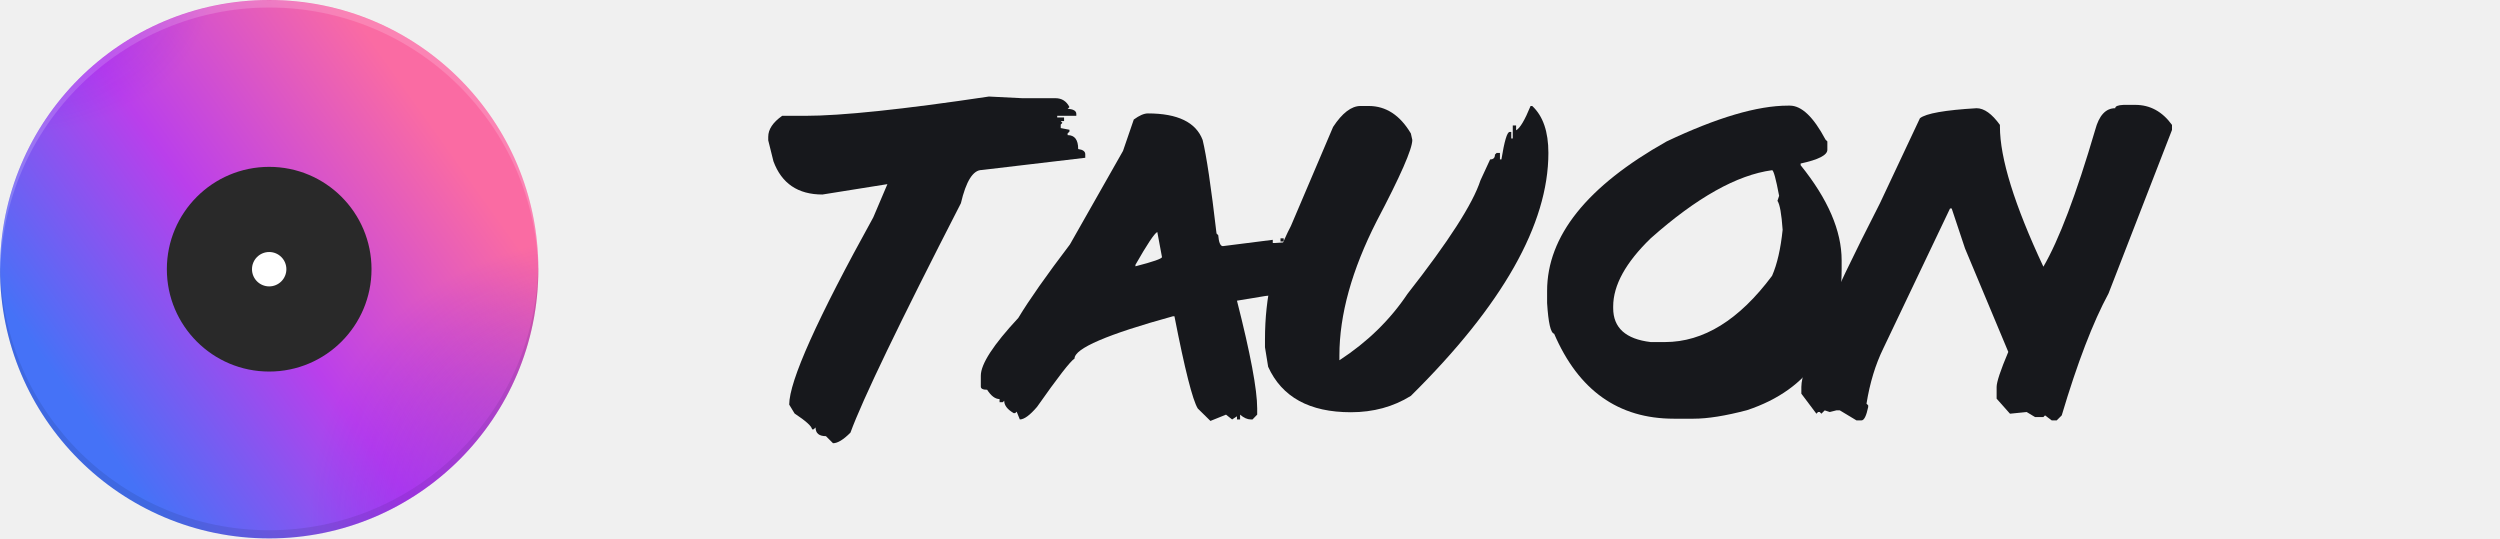
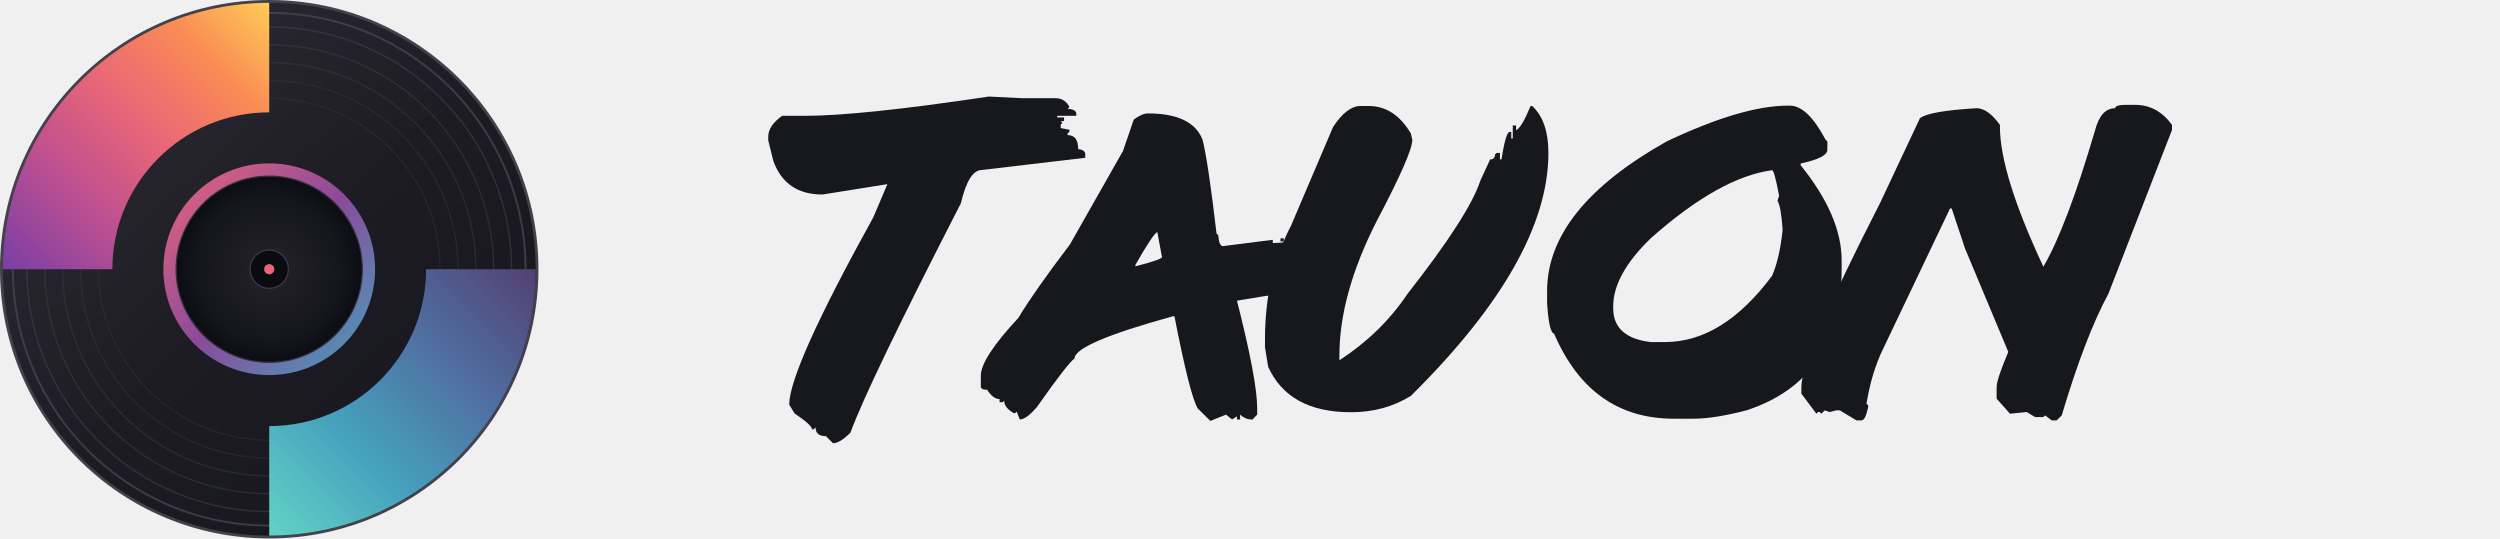
<svg xmlns="http://www.w3.org/2000/svg" xmlns:xlink="http://www.w3.org/1999/xlink" width="510.729" height="110" viewBox="0 0 135.13 29.104" version="1.1" id="svg6">
  <defs id="defs2">
    <linearGradient id="tmbGradient">
      <stop offset="0" style="stop-color:#fa6ba3;stop-opacity:1;" id="stop6" />
      <stop offset="0.521" style="stop-color:#ba3feb;stop-opacity:1;" id="stop8" />
      <stop offset="1" style="stop-color:#4572f7;stop-opacity:1;" id="stop7" />
    </linearGradient>
    <linearGradient xlink:href="#tmbGradient" id="tmbGradientFill" x1="68.732" x2="52.031" y1="25.661" y2="37.558" gradientTransform="matrix(5.011957,0,0,5.012502,-236.9348,-89.24558)" gradientUnits="userSpaceOnUse" />
    <linearGradient id="tmbRadialBase">
      <stop offset="0" style="stop-color:#6977eb;stop-opacity:1;" id="stop3" />
      <stop offset="1" style="stop-color:#6100ff;stop-opacity:0;" id="stop1" />
    </linearGradient>
    <radialGradient xlink:href="#tmbRadialBase" id="tmbRadialLeft" cx="-37.106" cy="-9.42" fx="-37.106" fy="-9.42" r="61.086" gradientTransform="matrix(1.587959,0.9440472,-0.5110877,0.8596884,6.402766,1.062204)" gradientUnits="userSpaceOnUse" />
    <radialGradient xlink:href="#tmbRadialBase" id="tmbRadialRight" gradientUnits="userSpaceOnUse" gradientTransform="matrix(1.560381,0.9889644,-0.7084136,1.11773,17.36133,-14.34619)" cx="121.757" cy="38.519" fx="121.757" fy="38.519" r="61.086" />
  </defs>
-   <g id="tmb-icon" transform="matrix(0.2381725,0,0,0.2381725,-1.201653,-1.202148)">
-     <ellipse cx="66.135" cy="66.142" rx="61.086" ry="61.094" style="display:inline;fill:url(#tmbGradientFill);fill-opacity:1;stroke:none;stroke-width:13.334;stroke-linecap:butt;stroke-linejoin:miter;stroke-miterlimit:9.5;stroke-dasharray:none;stroke-opacity:1" id="ellipse2" />
-     <path style="display:inline;fill:#ffffff;fill-opacity:0;stroke:none;stroke-width:13.334;stroke-linecap:butt;stroke-linejoin:miter;stroke-miterlimit:9.5;stroke-dasharray:none;stroke-opacity:1" id="path9" d="M 127.221,-66.142 A 61.086,61.094 0 0 1 66.135,-5.047 V -66.142 Z" transform="scale(1,-1)" />
-     <path style="display:inline;fill:#ffffff;fill-opacity:0;stroke:none;stroke-width:13.334;stroke-linecap:butt;stroke-linejoin:miter;stroke-miterlimit:9.5;stroke-dasharray:none;stroke-opacity:1" id="ellipse6" d="M -5.05,66.142 A 61.086,61.094 0 0 1 -66.135,127.236 V 66.142 Z" transform="scale(-1,1)" />
-     <ellipse cx="66.135" cy="66.142" rx="23.224" ry="23.228" style="display:inline;fill:#292929;fill-opacity:1;stroke:none;stroke-width:4.724;stroke-linecap:butt;stroke-linejoin:miter;stroke-miterlimit:9.5;stroke-dasharray:none;stroke-opacity:1" id="ellipse3" />
-     <circle cx="66.135" cy="66.142" r="3.902" style="display:inline;fill:#ffffff;fill-opacity:1;stroke:none;stroke-width:14.613;stroke-linecap:butt;stroke-linejoin:miter;stroke-miterlimit:9.5;stroke-dasharray:none;stroke-opacity:1" id="circle3-7" />
-     <path d="M 66.156,5.081 A 61.09,61.09 0 0 0 5.066,66.175 l 0.038,0.982 A 61.09,61.09 0 0 1 66.156,6.756 61.09,61.09 0 0 1 127.213,66.872 l 0.034,-0.697 A 61.09,61.09 0 0 0 66.156,5.085 Z" style="display:inline;opacity:0.187;fill:#fef2fd;fill-opacity:1;stroke:none;stroke-width:13.334;stroke-linecap:butt;stroke-linejoin:miter;stroke-miterlimit:9.5;stroke-dasharray:none;stroke-opacity:1" id="path5-5" />
-     <path d="M 127.184,65.063 A 61.09,61.09 0 0 1 66.135,125.385 61.09,61.09 0 0 1 5.087,65.382 l -0.042,0.773 a 61.09,61.09 0 0 0 61.09,61.09 61.09,61.09 0 0 0 61.09,-61.09 z" style="display:inline;fill:#000000;fill-opacity:0.091;stroke:none;stroke-width:13.334;stroke-linecap:butt;stroke-linejoin:miter;stroke-miterlimit:9.5;stroke-dasharray:none;stroke-opacity:1" id="path6-3" />
-     <ellipse cx="66.135" cy="66.142" rx="61.086" ry="61.094" style="display:inline;fill:url(#tmbRadialLeft);fill-opacity:1;stroke:none;stroke-width:13.334;stroke-linecap:butt;stroke-linejoin:miter;stroke-miterlimit:9.5;stroke-dasharray:none;stroke-opacity:1" id="ellipse5" />
-     <ellipse cx="66.135" cy="66.142" rx="61.086" ry="61.094" style="display:inline;fill:url(#tmbRadialRight);fill-opacity:1;stroke:none;stroke-width:13.334;stroke-linecap:butt;stroke-linejoin:miter;stroke-miterlimit:9.5;stroke-dasharray:none;stroke-opacity:1" id="ellipse12" />
-   </g>
+   <svg id="tmb-icon" x="0" y="0" width="29.104" height="29.104" viewBox="103.9 103.9 422.2 422.2">
+     <defs>
+       <linearGradient id="tmb-new-disc" x1="125" y1="110" x2="510" y2="525" gradientUnits="userSpaceOnUse">
+         <stop offset="0" stop-color="#302f38" />
+         <stop offset=".5" stop-color="#1d1c24" />
+         <stop offset="1" stop-color="#15151c" />
+       </linearGradient>
+       <radialGradient id="tmb-new-label">
+         <stop offset="0" stop-color="#24232c" />
+         <stop offset=".78" stop-color="#15151c" />
+         <stop offset="1" stop-color="#0c0c13" />
+       </radialGradient>
+       <linearGradient id="tmb-new-warm" x1="110" y1="315" x2="315" y2="110" gradientUnits="userSpaceOnUse">
+         <stop offset="0" stop-color="#7b3fa5" />
+         <stop offset=".27" stop-color="#bb4f91" />
+         <stop offset=".53" stop-color="#e86678" />
+         <stop offset=".78" stop-color="#fa8a55" />
+         <stop offset="1" stop-color="#ffc857" />
+       </linearGradient>
+       <linearGradient id="tmb-new-cool" x1="520" y1="315" x2="315" y2="520" gradientUnits="userSpaceOnUse">
+         <stop offset="0" stop-color="#514273" />
+         <stop offset=".32" stop-color="#506da0" />
+         <stop offset=".66" stop-color="#45a0bd" />
+         <stop offset="1" stop-color="#62d1c4" />
+       </linearGradient>
+       <linearGradient id="tmb-new-hub" x1="235" y1="235" x2="395" y2="395" gradientUnits="userSpaceOnUse">
+         <stop offset="0" stop-color="#e86678" />
+         <stop offset=".5" stop-color="#8b4a9a" />
+         <stop offset="1" stop-color="#45a0bd" />
+       </linearGradient>
+     </defs>
+     <circle cx="315" cy="315" r="210" fill="url(#tmb-new-disc)" stroke="#44414c" stroke-width="2.2" />
+     <g fill="none">
+       <circle cx="315" cy="315" r="201" stroke="#4b4854" stroke-width="1.5" opacity=".72" />
+       <circle cx="315" cy="315" r="190" stroke="#42404b" stroke-width="1.1" opacity=".58" />
+       <circle cx="315" cy="315" r="176" stroke="#3f3d48" stroke-width="1" opacity=".54" />
+       <circle cx="315" cy="315" r="162" stroke="#3c3a45" stroke-width="1" opacity=".5" />
+       <circle cx="315" cy="315" r="148" stroke="#393742" stroke-width=".9" opacity=".46" />
+       <circle cx="315" cy="315" r="134" stroke="#373540" stroke-width=".9" opacity=".43" />
+     </g>
+     <path fill="url(#tmb-new-warm)" d="M 106.1 315 A 208.9 208.9 0 0 1 315 106.1              L 315 192 A 123 123 0 0 0 192 315 Z" />
+     <path fill="url(#tmb-new-cool)" d="M 523.9 315 A 208.9 208.9 0 0 1 315 523.9              L 315 438 A 123 123 0 0 0 438 315 Z" />
+     <circle cx="315" cy="315" r="83" fill="url(#tmb-new-hub)" />
+     <circle cx="315" cy="315" r="73" fill="url(#tmb-new-label)" stroke="#34323d" />
+     <circle cx="315" cy="315" r="15" fill="#0a0a11" stroke="#3b3945" />
+     <circle cx="315" cy="315" r="4" fill="#e86678" />
+   </svg>
  <g aria-label="Tauon Music Box" style="font-style:normal;font-weight:400;font-size:10.583px;line-height:1.25;font-family:sans-serif;letter-spacing:0;word-spacing:0;fill:#17181c;fill-opacity:1;stroke:none;stroke-width:0.265" id="g9" transform="matrix(3.934887,0,0,3.934887,41.52679,5.217854)">
    <path d="m 67.752,77.85 0.925,0.046 h 0.925 q 0.268,0 0.392,0.248 l -0.051,0.047 q 0.242,0.015 0.242,0.144 v 0.052 h -0.532 v 0.046 h 0.191 v 0.099 h -0.093 l 0.047,0.051 -0.047,0.047 v 0.098 l 0.243,0.047 v 0.051 l -0.051,0.047 v 0.051 q 0.294,0 0.294,0.388 0.197,0.026 0.197,0.145 v 0.098 l -2.879,0.34 q -0.367,0 -0.584,0.926 -2.573,5.012 -3.075,6.387 -0.294,0.295 -0.485,0.295 l -0.197,-0.197 q -0.289,0 -0.289,-0.243 l -0.052,0.052 h -0.046 q -0.01,-0.124 -0.486,-0.44 l -0.15,-0.247 q 0,-0.982 2.341,-5.214 l 0.393,-0.925 -1.809,0.289 q -1.023,0 -1.364,-0.925 l -0.145,-0.584 v -0.098 q 0,-0.31 0.388,-0.584 h 0.635 q 1.53,0 5.122,-0.537 m 4.425,0.47 q 1.245,0 1.525,0.739 0.16,0.656 0.387,2.604 l 0.047,0.047 q 0.025,0.305 0.129,0.305 l 1.39,-0.176 v 0.088 h 0.046 l 0.693,-0.042 v 0.083 l -0.305,0.088 v 0.046 h 0.305 l 0.305,-0.046 v 0.088 q -0.445,0.175 -0.693,0.175 v 0.088 l 0.217,-0.046 q 0.3,0.088 0.3,0.176 l 0.222,-0.047 q 0.868,0.026 0.868,0.176 l -0.046,0.041 0.305,0.088 v 0.088 q -0.59,0.305 -2.434,0.522 l -0.78,0.129 q 0.563,2.212 0.563,3.002 v 0.17 l -0.13,0.135 h -0.046 q -0.145,0 -0.3,-0.134 v 0.134 h -0.087 v -0.088 l -0.135,0.088 -0.17,-0.134 -0.434,0.175 -0.352,-0.346 q -0.217,-0.351 -0.65,-2.568 h -0.042 q -2.74,0.754 -2.74,1.178 -0.175,0.109 -1.043,1.344 -0.3,0.351 -0.48,0.351 l -0.088,-0.217 -0.042,0.041 H 68.441 Q 68.177,86.51 68.177,86.319 l -0.041,0.042 h -0.088 v -0.088 q -0.18,0 -0.346,-0.259 -0.176,0 -0.176,-0.088 v -0.304 q 0,-0.486 1.044,-1.608 0.444,-0.739 1.437,-2.046 l 1.478,-2.604 0.3,-0.874 q 0.232,-0.17 0.392,-0.17 m -0.346,4.217 v 0.04 q 0.739,-0.19 0.739,-0.258 l -0.13,-0.697 q -0.118,0.052 -0.61,0.915 m 4.04,-0.74 h 0.089 v 0.088 h -0.088 z m 0.047,0.305 v 0.042 h 0.088 v -0.042 z" style="font-style:normal;font-variant:normal;font-weight:400;font-stretch:normal;font-family:lazer84;-inkscape-font-specification:lazer84;fill:#17181c;fill-opacity:1;stroke-width:0.265" transform="matrix(0.49336,0,0,0.49336,-30.395,-38.408)" id="path1" />
    <path d="m 78.1,78.113 h 0.227 q 0.718,0 1.173,0.765 l 0.04,0.18 q 0,0.378 -0.991,2.259 -1.039,2.041 -1.039,3.741 v 0.135 q 1.168,-0.76 1.897,-1.85 1.715,-2.186 2.03,-3.158 l 0.27,-0.584 q 0.134,0 0.134,-0.134 l 0.046,-0.047 h 0.093 v 0.181 h 0.041 q 0.124,-0.765 0.228,-0.765 h 0.046 v 0.181 h 0.042 v -0.361 h 0.093 v 0.134 q 0.16,-0.083 0.403,-0.677 h 0.046 q 0.45,0.419 0.45,1.307 0,2.977 -3.83,6.765 -0.733,0.455 -1.669,0.455 -1.73,0 -2.304,-1.266 l -0.088,-0.543 v -0.222 q 0,-1.778 0.723,-3.158 l 1.173,-2.754 q 0.383,-0.584 0.765,-0.584" style="font-style:normal;font-variant:normal;font-weight:400;font-stretch:normal;font-family:lazer84;-inkscape-font-specification:lazer84;fill:#17181c;fill-opacity:1;stroke-width:0.265" transform="matrix(0.49336,0,0,0.49336,-30.395,-38.408)" id="path2" />
    <path d="m 90,78.103 h 0.052 q 0.49,0 0.992,0.945 l 0.052,0.052 v 0.233 q 0,0.222 -0.744,0.382 v 0.047 q 1.142,1.415 1.142,2.65 v 0.238 q 0,3.06 -2.636,3.933 -0.899,0.237 -1.488,0.237 h -0.548 q -2.315,0 -3.333,-2.366 -0.145,-0.031 -0.196,-0.853 v -0.336 q 0,-2.294 3.328,-4.165 2.103,-0.997 3.38,-0.997 m -4.868,5.591 v 0.047 q 0,0.821 1.044,0.945 h 0.398 q 1.607,0 2.982,-1.845 0.212,-0.485 0.294,-1.281 -0.046,-0.662 -0.144,-0.806 l 0.046,-0.14 q -0.134,-0.713 -0.196,-0.713 -1.463,0.196 -3.38,1.897 -1.044,1.012 -1.044,1.896" style="font-style:normal;font-variant:normal;font-weight:400;font-stretch:normal;font-family:lazer84;-inkscape-font-specification:lazer84;fill:#17181c;fill-opacity:1;stroke-width:0.265" transform="matrix(0.49336,0,0,0.49336,-30.395,-38.408)" id="path3" />
    <path d="m 99.343,78.082 h 0.326 c 0.413,0 0.754,0.186 1.023,0.558 v 0.14 l -1.767,4.552 c -0.434,0.803 -0.868,1.934 -1.303,3.395 l -0.14,0.14 h -0.139 l -0.186,-0.14 -0.046,0.047 h -0.233 l -0.232,-0.14 -0.465,0.047 -0.372,-0.419 v -0.325 c 0,-0.138 0.108,-0.464 0.325,-0.977 L 94.93,82.082 94.558,80.966 h -0.046 l -1.86,3.901 c -0.217,0.445 -0.373,0.956 -0.466,1.535 l 0.047,0.046 v 0.047 c -0.052,0.248 -0.114,0.372 -0.186,0.372 h -0.14 l -0.465,-0.28 h -0.093 l -0.186,0.047 -0.14,-0.046 -0.093,0.093 -0.046,-0.047 h -0.047 l -0.046,0.047 -0.419,-0.558 v -0.186 c 0,-0.558 0.729,-2.262 2.186,-5.111 l 1.116,-2.372 c 0.169,-0.134 0.695,-0.227 1.577,-0.279 0.21,0 0.427,0.155 0.65,0.465 v 0.047 c 0,0.878 0.403,2.178 1.21,3.901 0.434,-0.744 0.915,-2.013 1.442,-3.808 0.107,-0.403 0.293,-0.605 0.558,-0.605 0,-0.055 0.077,-0.086 0.232,-0.093" style="font-style:normal;font-variant:normal;font-weight:400;font-stretch:normal;font-family:lazer84;-inkscape-font-specification:lazer84;fill:#17181c;fill-opacity:1;stroke-width:0.265" transform="matrix(0.49336,0,0,0.49336,-30.395,-38.408)" id="path4" />
  </g>
</svg>
